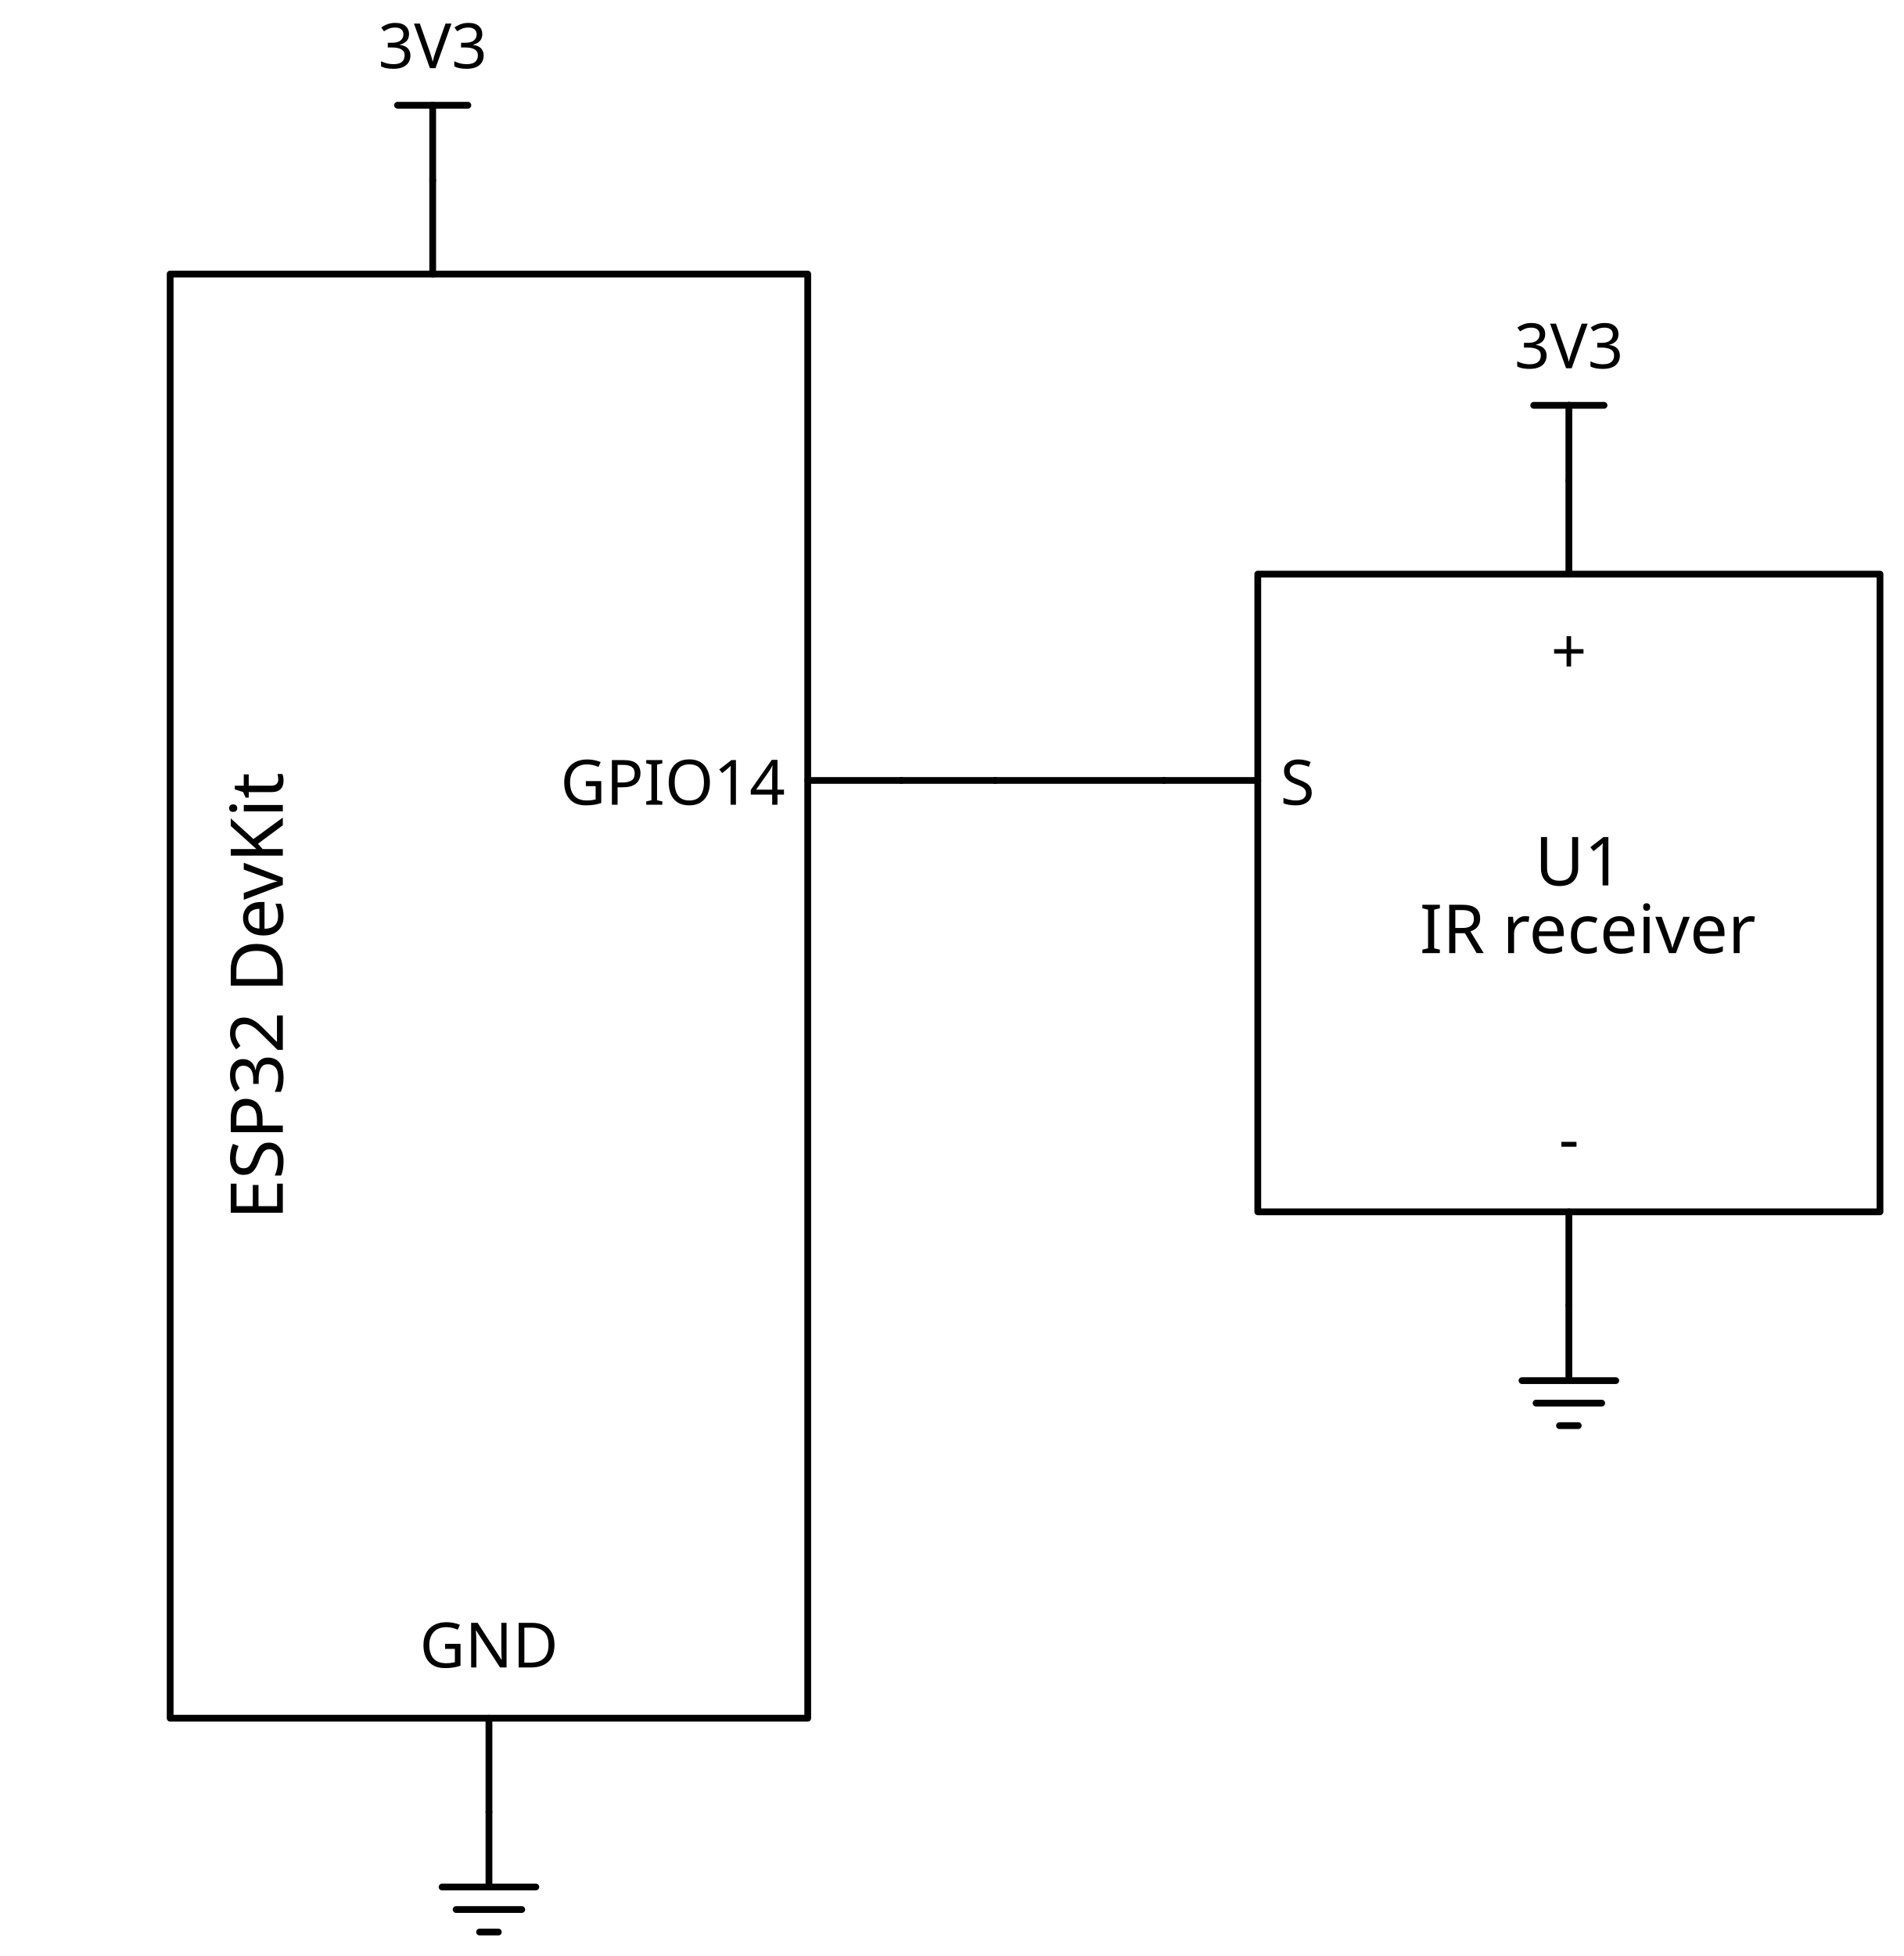
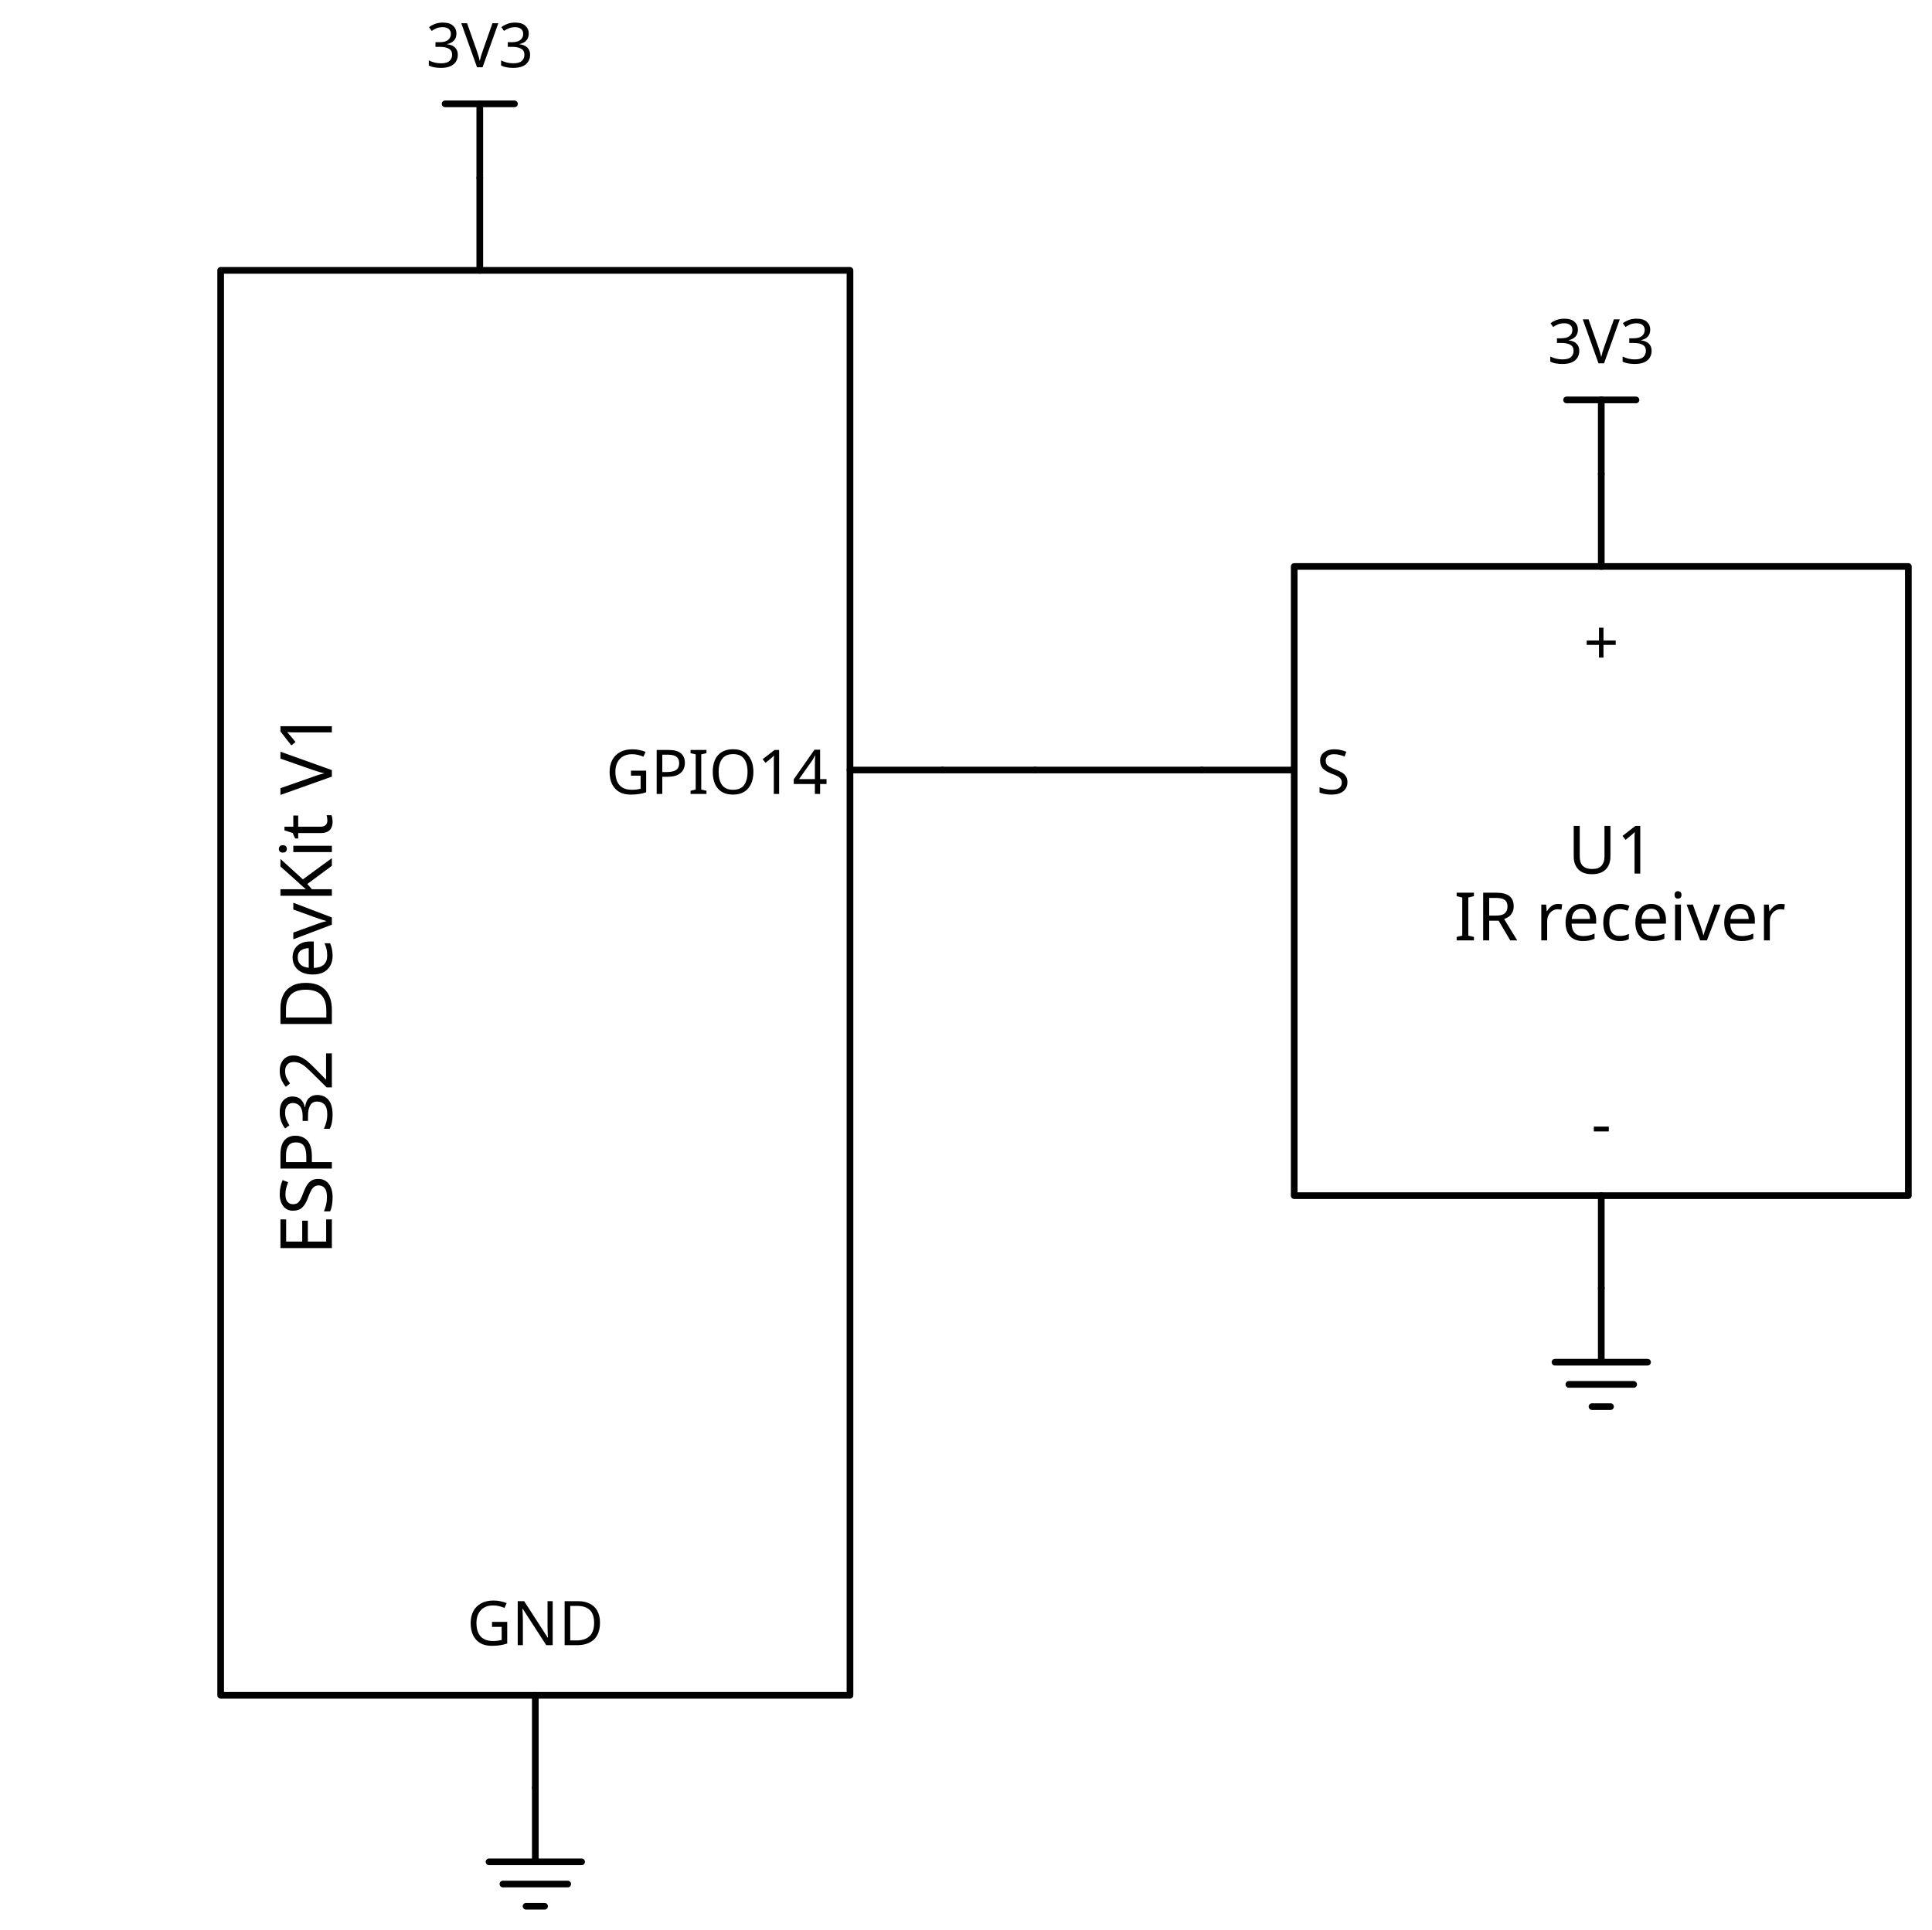
- <svg xmlns="http://www.w3.org/2000/svg" xml:lang="en" height="375.44pt" width="365.516pt" viewBox="-32.668 -74.2 365.516 375.44">
+ <svg xmlns="http://www.w3.org/2000/svg" xml:lang="en" height="375.44pt" width="375.764pt" viewBox="-42.916 -74.2 375.764 375.44">
  <path d="M 208.8,36.0 L 328.248,36 L 328.248,158.4 L 208.8,158.4 L 208.8,36" style="stroke:black;fill:none;stroke-width:1.3;stroke-dasharray:-;stroke-linecap:round;stroke-linejoin:round;" />
  <path d="M 208.8,75.6 L 190.8,75.6" style="stroke:black;fill:none;stroke-width:1.3;stroke-dasharray:-;stroke-linecap:round;stroke-linejoin:round;" />
  <path d="M 268.524,36.0 L 268.524,18" style="stroke:black;fill:none;stroke-width:1.3;stroke-dasharray:-;stroke-linecap:round;stroke-linejoin:round;" />
  <path d="M 268.524,158.4 L 268.524,176.4" style="stroke:black;fill:none;stroke-width:1.3;stroke-dasharray:-;stroke-linecap:round;stroke-linejoin:round;" />
  <path d="M 140.4,75.6 L 149.4,75.6 L 158.4,75.6" style="stroke:black;fill:none;stroke-width:1.3;stroke-dasharray:-;stroke-linecap:round;stroke-linejoin:round;" />
  <path d="M 158.4,75.6 L 174.6,75.6 L 190.8,75.6" style="stroke:black;fill:none;stroke-width:1.3;stroke-dasharray:-;stroke-linecap:round;stroke-linejoin:round;" />
  <path d="M 268.524,18.0 L 268.524,3.6" style="stroke:black;fill:none;stroke-width:1.3;stroke-dasharray:-;stroke-linecap:round;stroke-linejoin:round;" />
  <path d="M 268.524,3.6 L 261.774,3.6" style="stroke:black;fill:none;stroke-width:1.3;stroke-dasharray:-;stroke-linecap:round;stroke-linejoin:round;" />
  <path d="M 268.524,3.6 L 275.274,3.6" style="stroke:black;fill:none;stroke-width:1.3;stroke-dasharray:-;stroke-linecap:round;stroke-linejoin:round;" />
  <path d="M 268.524,176.4 L 268.524,190.8 L 259.524,190.8 L 277.524,190.8 M 262.224,195.12 L 274.824,195.12 M 266.724,199.44 L 270.324,199.44" style="stroke:black;fill:none;stroke-width:1.3;stroke-dasharray:-;stroke-linecap:round;stroke-linejoin:round;" />
  <path d="M 0.0,-21.6 L 122.4,-21.6 L 122.4,255.6 L 0,255.6 L 0,-21.6" style="stroke:black;fill:none;stroke-width:1.3;stroke-dasharray:-;stroke-linecap:round;stroke-linejoin:round;" />
  <path d="M 122.4,75.6 L 140.4,75.6" style="stroke:black;fill:none;stroke-width:1.3;stroke-dasharray:-;stroke-linecap:round;stroke-linejoin:round;" />
  <path d="M 50.4,-21.6 L 50.4,-39.6" style="stroke:black;fill:none;stroke-width:1.3;stroke-dasharray:-;stroke-linecap:round;stroke-linejoin:round;" />
  <path d="M 61.2,255.6 L 61.2,273.6" style="stroke:black;fill:none;stroke-width:1.3;stroke-dasharray:-;stroke-linecap:round;stroke-linejoin:round;" />
  <path d="M 50.4,-39.6 L 50.4,-54" style="stroke:black;fill:none;stroke-width:1.3;stroke-dasharray:-;stroke-linecap:round;stroke-linejoin:round;" />
  <path d="M 50.4,-54.0 L 43.65,-54" style="stroke:black;fill:none;stroke-width:1.3;stroke-dasharray:-;stroke-linecap:round;stroke-linejoin:round;" />
  <path d="M 50.4,-54.0 L 57.15,-54" style="stroke:black;fill:none;stroke-width:1.3;stroke-dasharray:-;stroke-linecap:round;stroke-linejoin:round;" />
  <path d="M 61.2,273.6 L 61.2,288 L 52.2,288 L 70.2,288 M 54.9,292.32 L 67.5,292.32 M 59.4,296.64 L 63,296.64" style="stroke:black;fill:none;stroke-width:1.3;stroke-dasharray:-;stroke-linecap:round;stroke-linejoin:round;" />
  <text x="213.12" y="63.6" dominant-baseline="central" fill="black" font-size="12" font-family="sans" text-anchor="start">
    <tspan x="213.12" dy="12">S</tspan>
  </text>
  <text x="268.524" y="38.4" dominant-baseline="central" fill="black" font-size="12" font-family="sans" text-anchor="middle">
    <tspan x="268.524" dy="12">+</tspan>
  </text>
  <text x="268.524" y="132.0" dominant-baseline="central" fill="black" font-size="12" font-family="sans" text-anchor="middle">
    <tspan x="268.524" dy="12">-</tspan>
  </text>
  <text x="272.151" y="77.7" dominant-baseline="central" fill="black" font-size="13" font-family="sans" text-anchor="middle">
    <tspan x="272.151" dy="13">U1</tspan>
    <tspan x="272.151" dy="13">IR receiver</tspan>
  </text>
  <text x="268.524" y="-12.0" dominant-baseline="ideographic" fill="black" font-size="12" font-family="sans" text-anchor="middle">
    <tspan x="268.524" dy="12">3V3</tspan>
  </text>
  <text x="118.08" y="63.6" dominant-baseline="central" fill="black" font-size="12" font-family="sans" text-anchor="end">
    <tspan x="118.08" dy="12">GPIO14</tspan>
  </text>
  <text x="61.2" y="229.2" dominant-baseline="central" fill="black" font-size="12" font-family="sans" text-anchor="middle">
    <tspan x="61.2" dy="12">GND</tspan>
  </text>
  <text x="16.2" y="103.0" dominant-baseline="central" fill="black" font-size="14" font-family="sans" text-anchor="middle" transform="rotate(-90 16.2 117.0)">
-     <tspan x="16.2" dy="14">ESP32 DevKit</tspan>
+     <tspan x="16.2" dy="14">ESP32 DevKit V1</tspan>
  </text>
  <text x="50.4" y="-69.6" dominant-baseline="ideographic" fill="black" font-size="12" font-family="sans" text-anchor="middle">
    <tspan x="50.4" dy="12">3V3</tspan>
  </text>
</svg>
